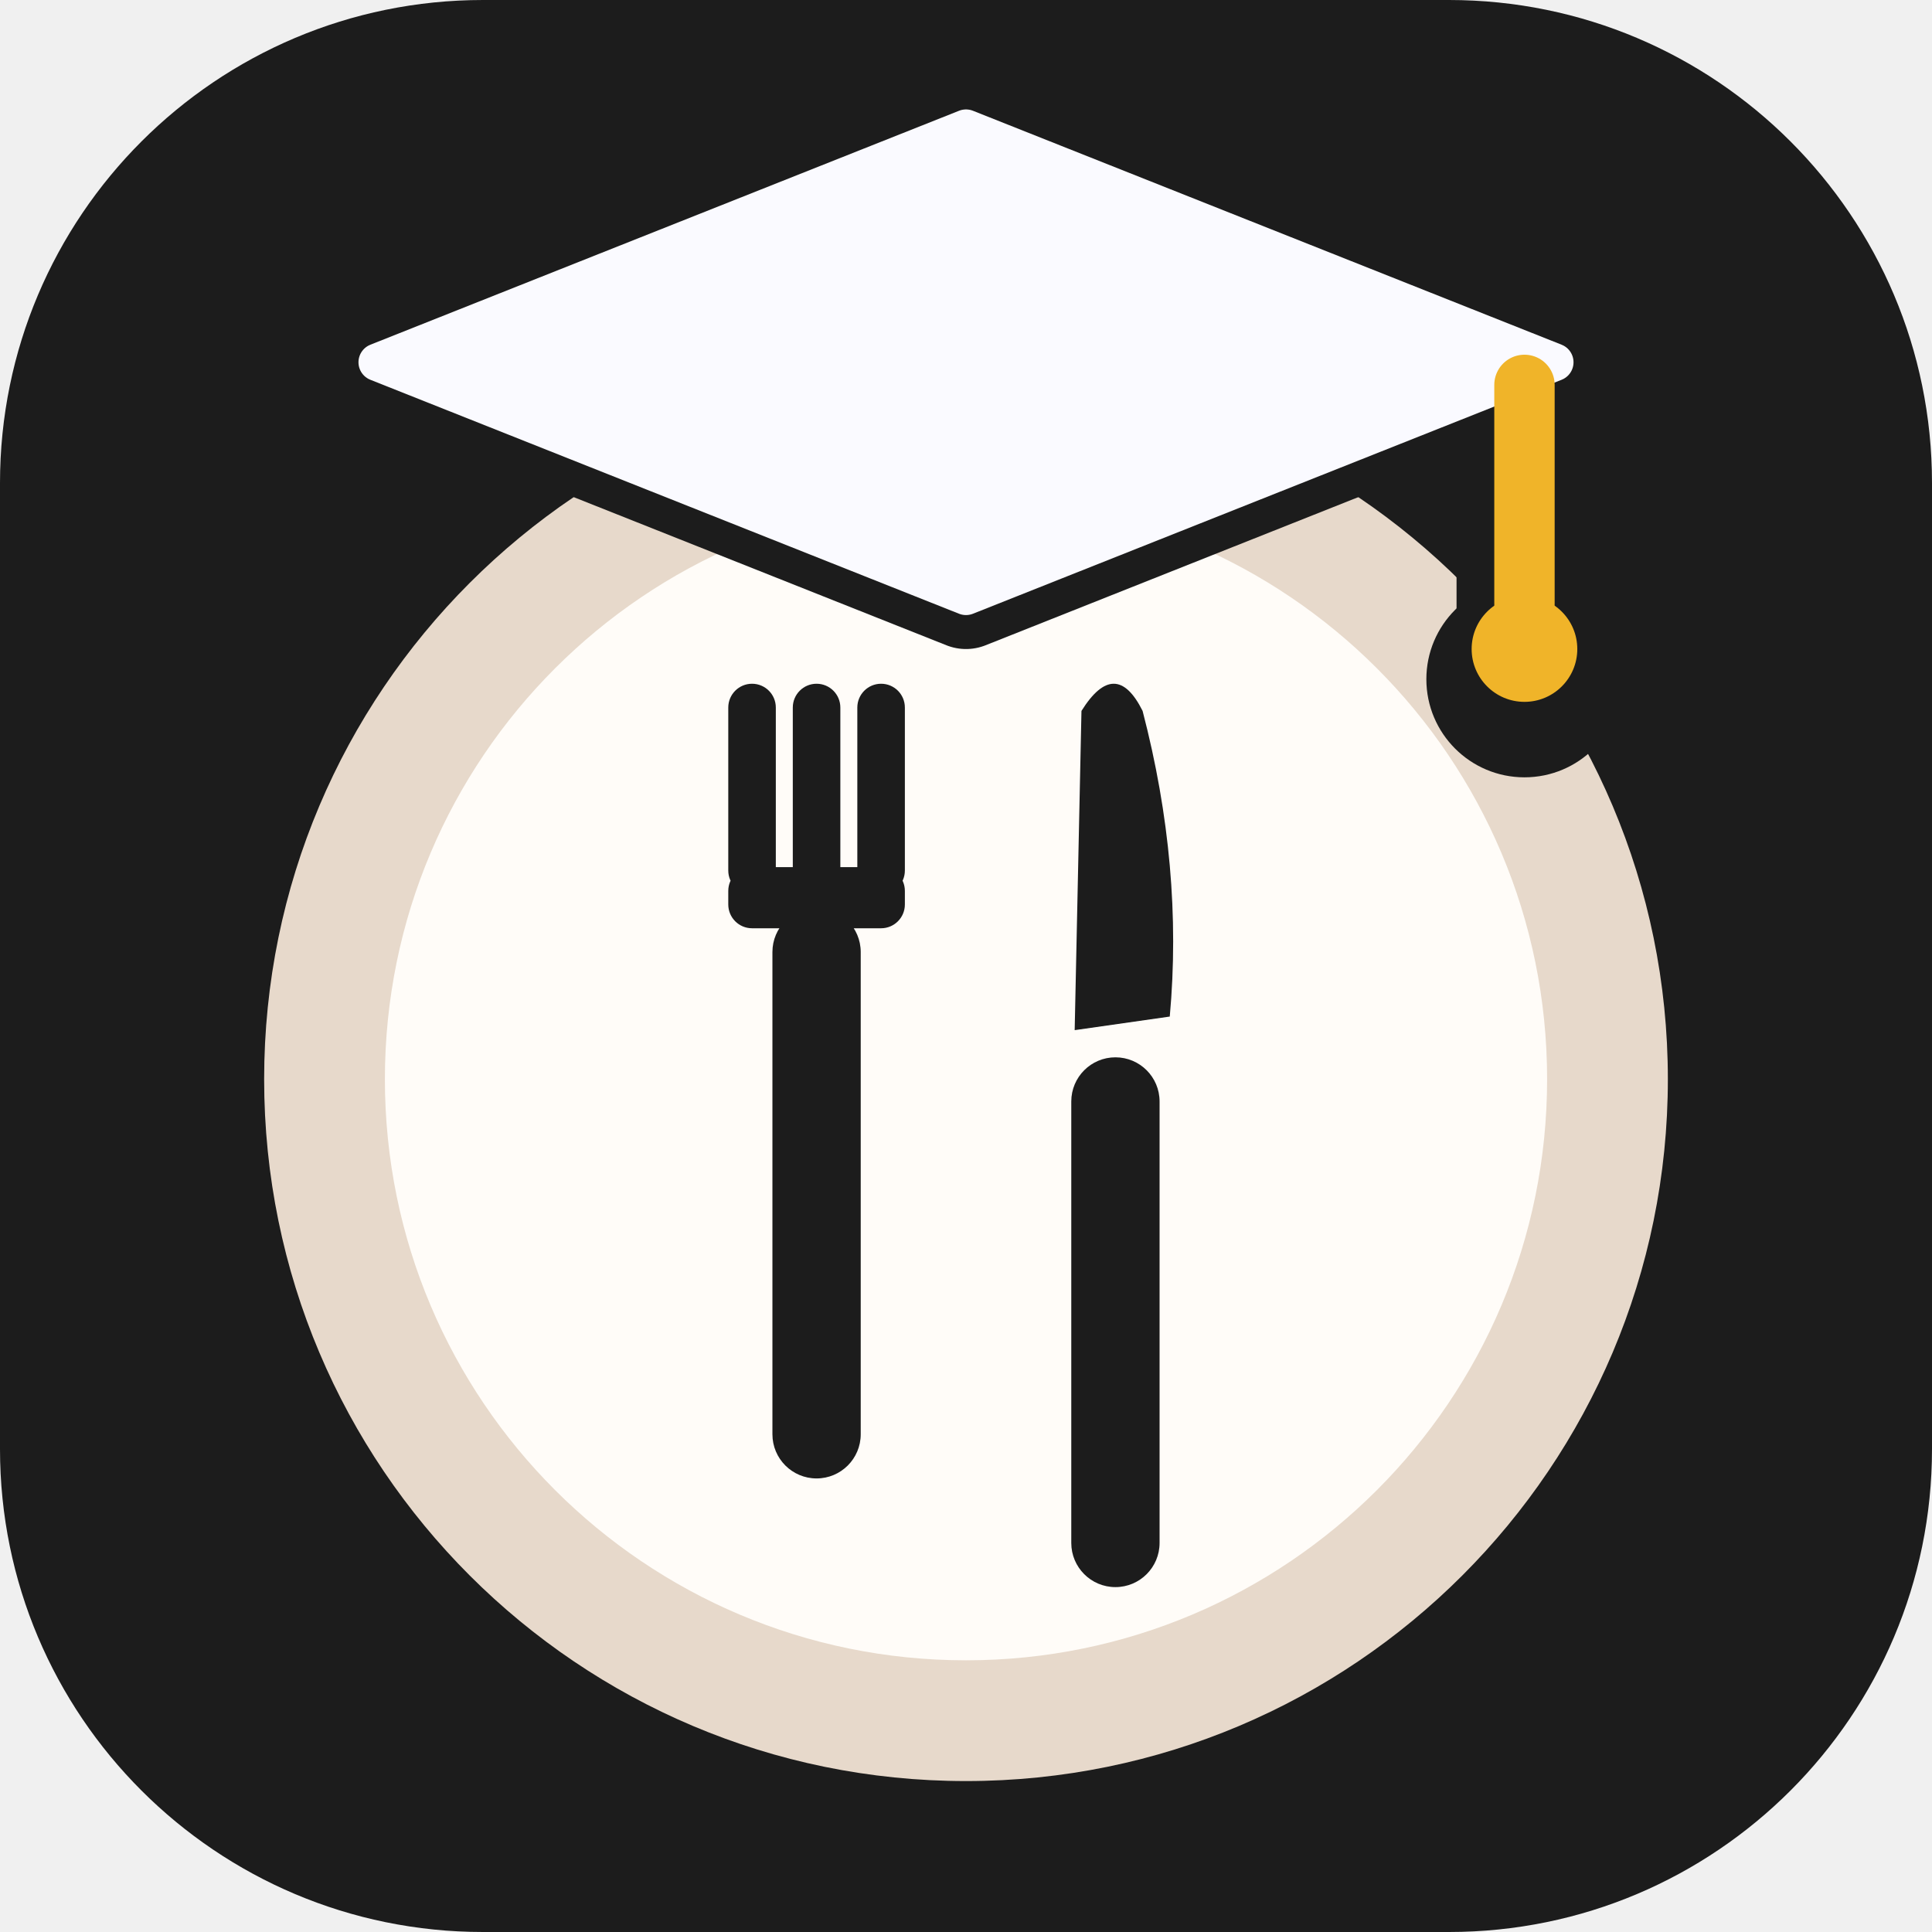
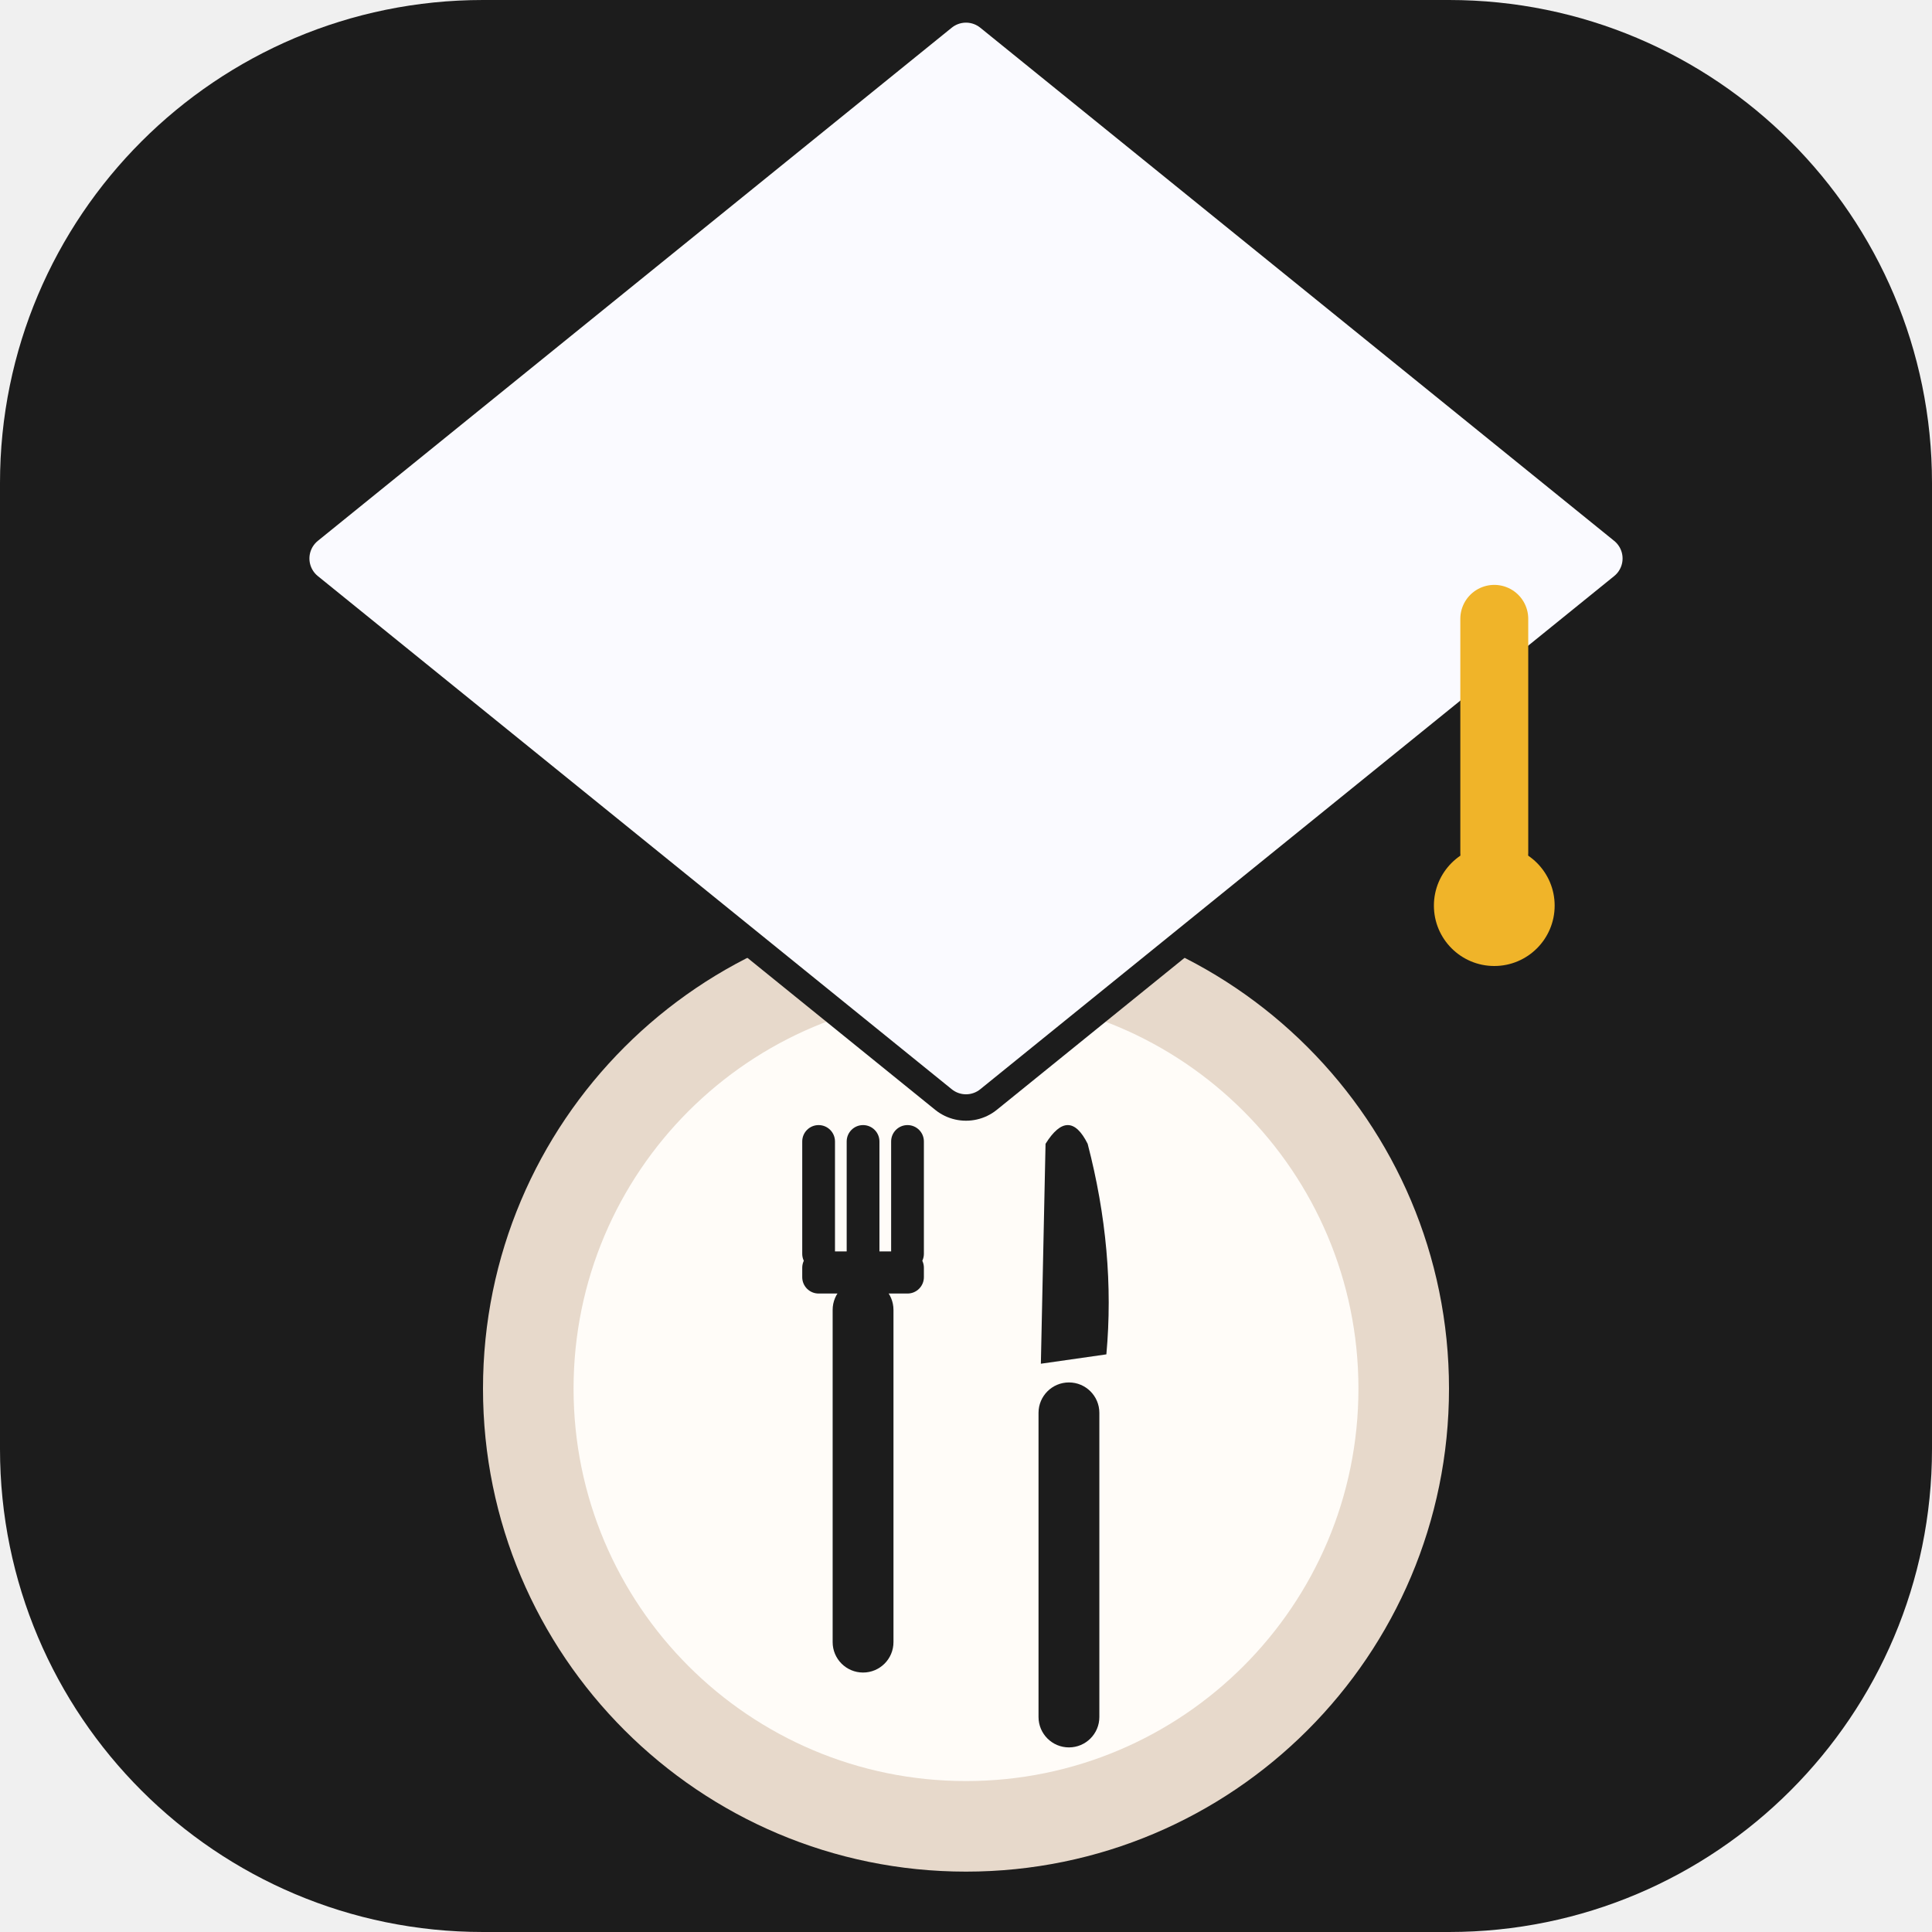
<svg xmlns="http://www.w3.org/2000/svg" viewBox="0 0 512 512" role="img" aria-label="MealScholar">
  <rect width="512" height="512" rx="128" fill="#1C1C1C" />
  <mask id="ms-gap" maskUnits="userSpaceOnUse" x="0" y="0" width="512" height="512">
    <path d="M0 0h512v512H0z" fill="#fff" />
-     <polygon points="256,34 412,96 256,158 100,96" stroke="#000" stroke-width="28" stroke-linejoin="round" />
-     <path d="M404 104v64" stroke="#000" stroke-width="36" stroke-linecap="round" />
-     <circle cx="404" cy="180" r="26" />
+     <polygon points="256,12 424,148 256,284 88,148" stroke="#000" stroke-width="26" stroke-linejoin="round" />
+     <path d="M396 164v70" stroke="#000" stroke-width="34" stroke-linecap="round" />
+     <circle cx="396" cy="250" r="24" />
  </mask>
  <g mask="url(#ms-gap)">
-     <circle cx="256" cy="286" r="186" fill="#E7D9CB" />
-     <circle cx="256" cy="286" r="154" fill="#FFFCF8" />
+     <circle cx="256" cy="368" r="128" fill="#E7D9CB" />
+     <circle cx="256" cy="368" r="104" fill="#FFFCF8" />
  </g>
-   <g transform="translate(256 300) scale(0.9)">
+   <g transform="translate(256 380) scale(0.62)">
    <g fill="#1C1C1C">
      <g transform="translate(-44 0)">
        <path d="M-19 -132H-19A7 7 0 0 1 -12 -125V-77A7 7 0 0 1 -19 -70H-19A7 7 0 0 1 -26 -77V-125A7 7 0 0 1 -19 -132ZM0 -132H0A7 7 0 0 1 7 -125V-77A7 7 0 0 1 0 -70H0A7 7 0 0 1 -7 -77V-125A7 7 0 0 1 0 -132ZM19 -132H19A7 7 0 0 1 26 -125V-77A7 7 0 0 1 19 -70H19A7 7 0 0 1 12 -77V-125A7 7 0 0 1 19 -132ZM-19 -78H19A7 7 0 0 1 26 -71V-67A7 7 0 0 1 19 -60H-19A7 7 0 0 1 -26 -67V-71A7 7 0 0 1 -19 -78ZM0 -66H0A13 13 0 0 1 13 -53V89A13 13 0 0 1 0 102H0A13 13 0 0 1 -13 89V-53A13 13 0 0 1 0 -66Z" />
      </g>
      <g transform="translate(44 0)">
        <path d="M-10 -124L-12 -30L16 -34Q20 -78 8 -124Q0 -140 -10 -124ZM0 -22H0A13 13 0 0 1 13 -9V121A13 13 0 0 1 0 134H0A13 13 0 0 1 -13 121V-9A13 13 0 0 1 0 -22Z" />
      </g>
    </g>
  </g>
-   <polygon points="256,34 412,96 256,158 100,96" fill="#FAFAFF" stroke="#FAFAFF" stroke-width="10" stroke-linejoin="round" />
-   <path d="M404 102v58" stroke="#F0B429" stroke-width="16" stroke-linecap="round" />
-   <circle cx="404" cy="172" r="14" fill="#F0B429" />
+   <polygon points="256,12 424,148 256,284 88,148" fill="#FAFAFF" stroke="#FAFAFF" stroke-width="12" stroke-linejoin="round" />
+   <path d="M396 164v62" stroke="#F0B429" stroke-width="18" stroke-linecap="round" />
+   <circle cx="396" cy="240" r="16" fill="#F0B429" />
</svg>
